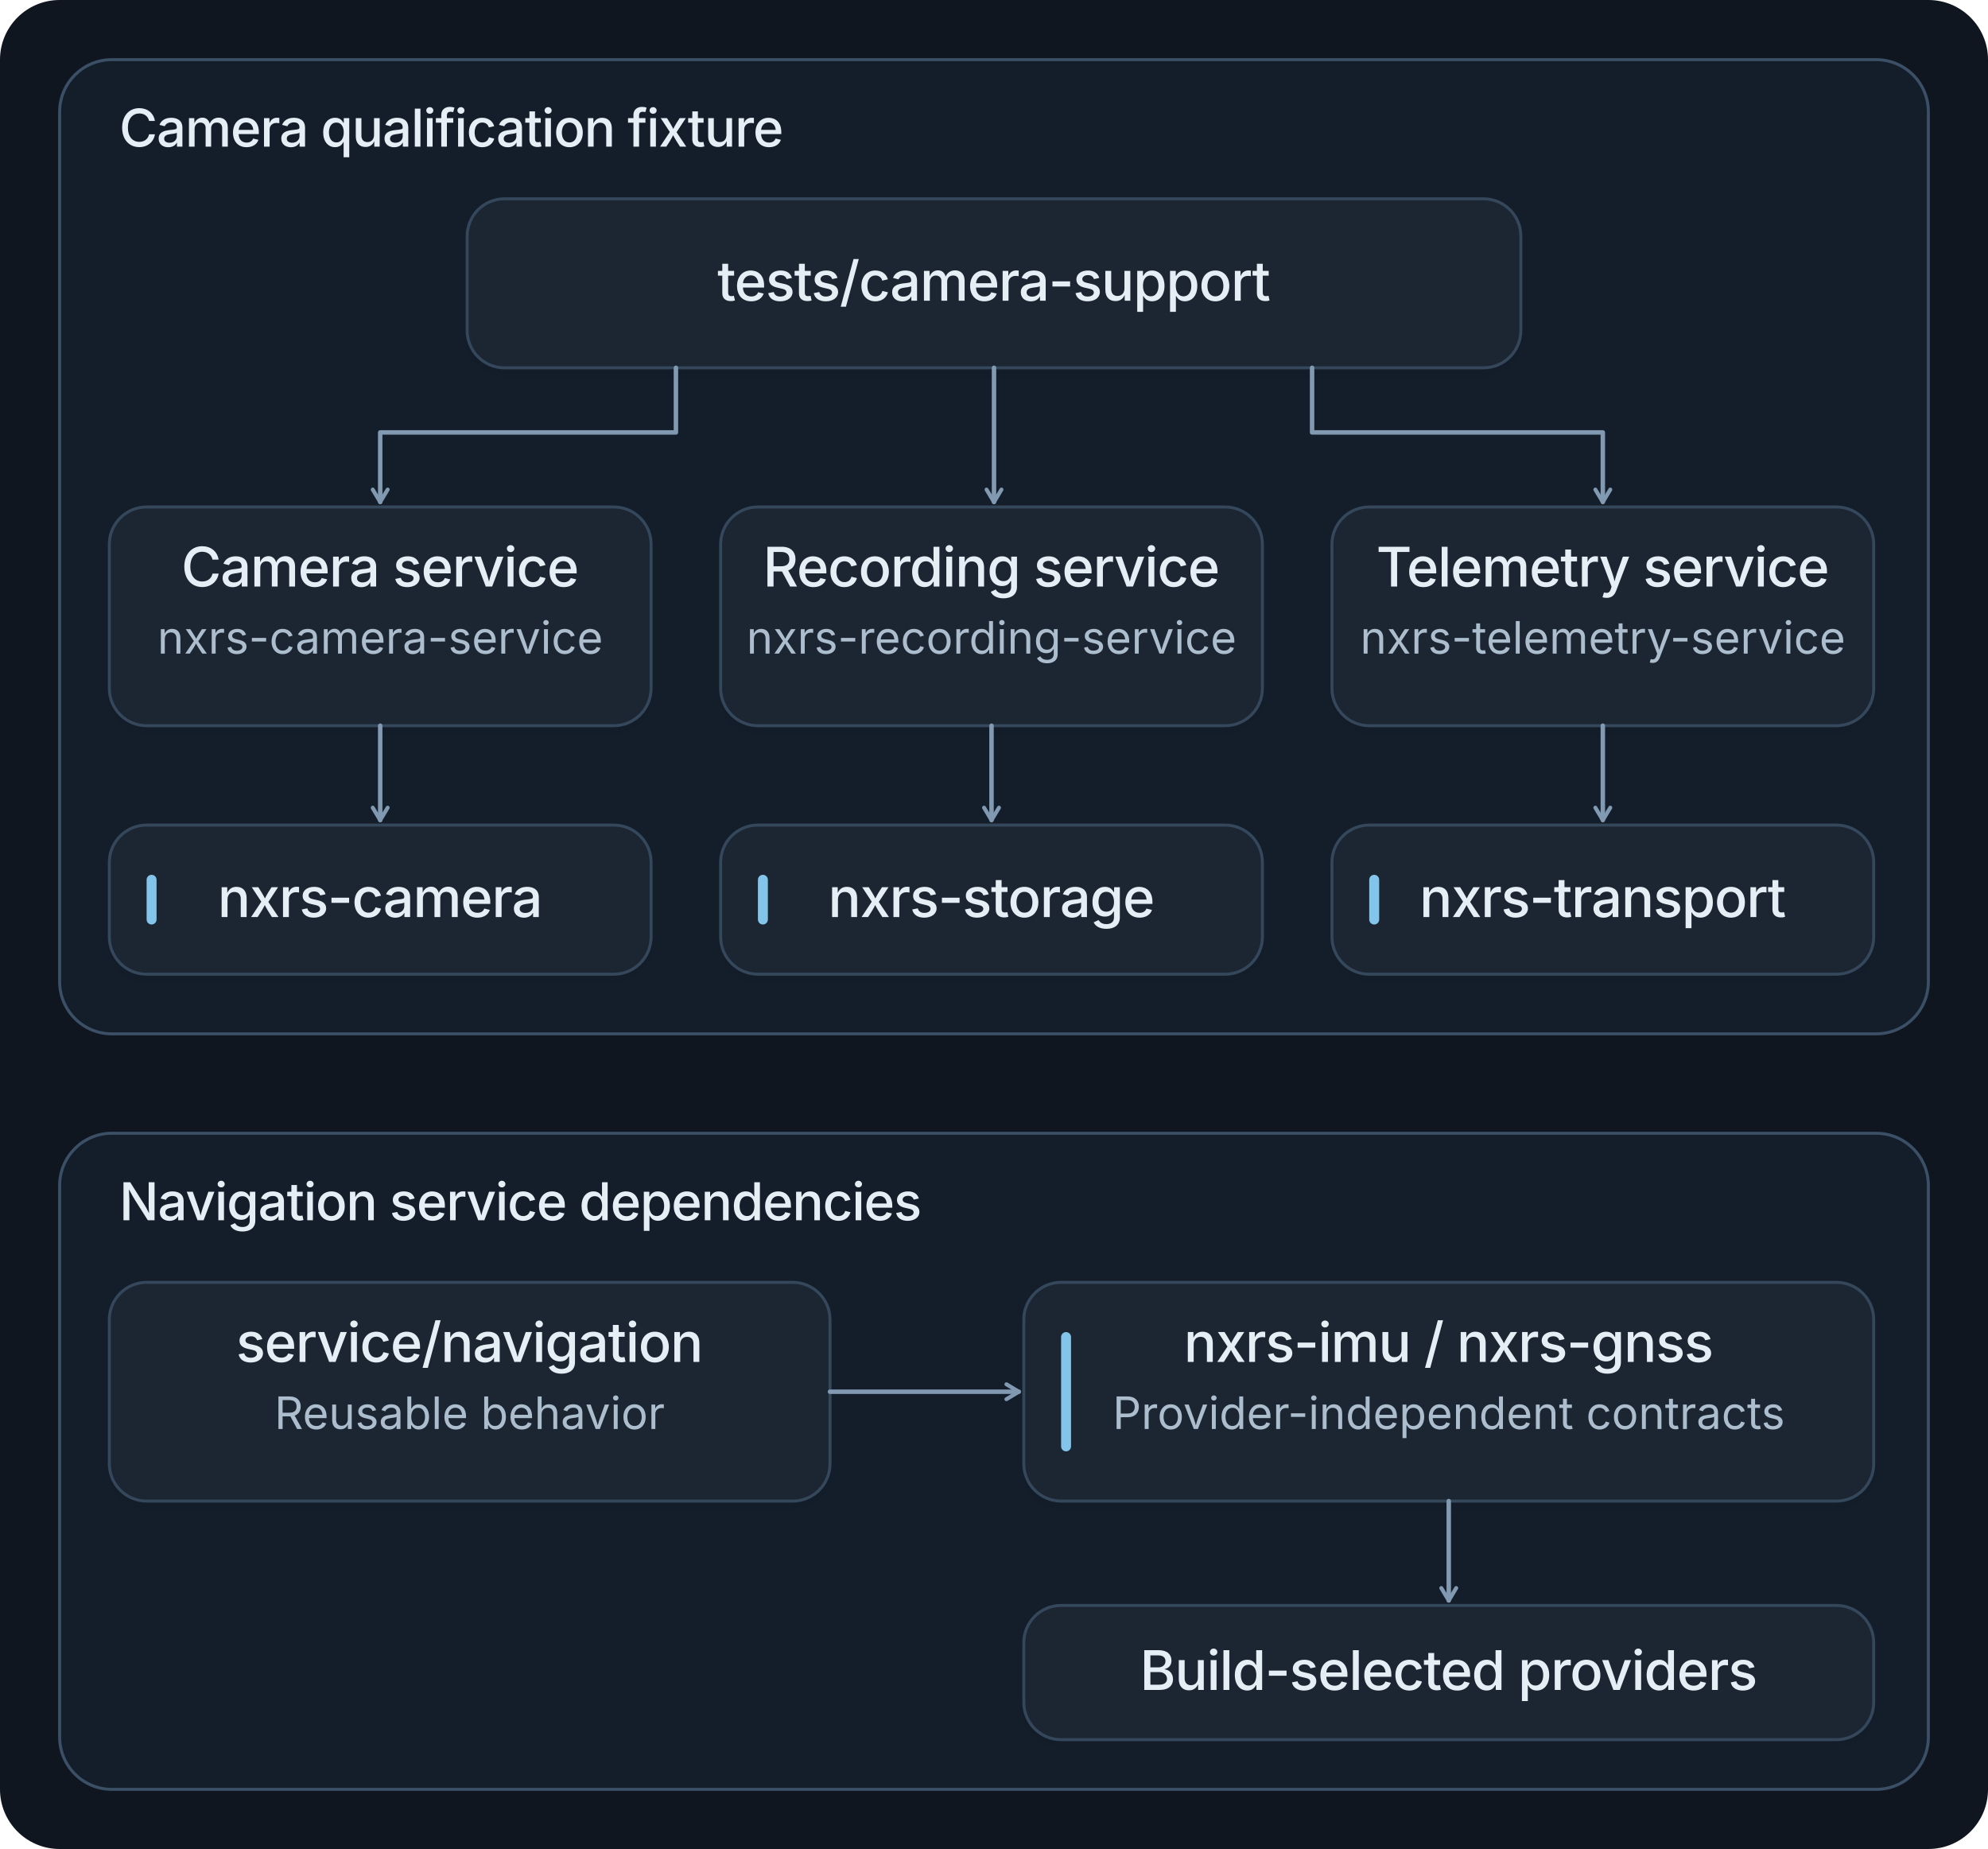
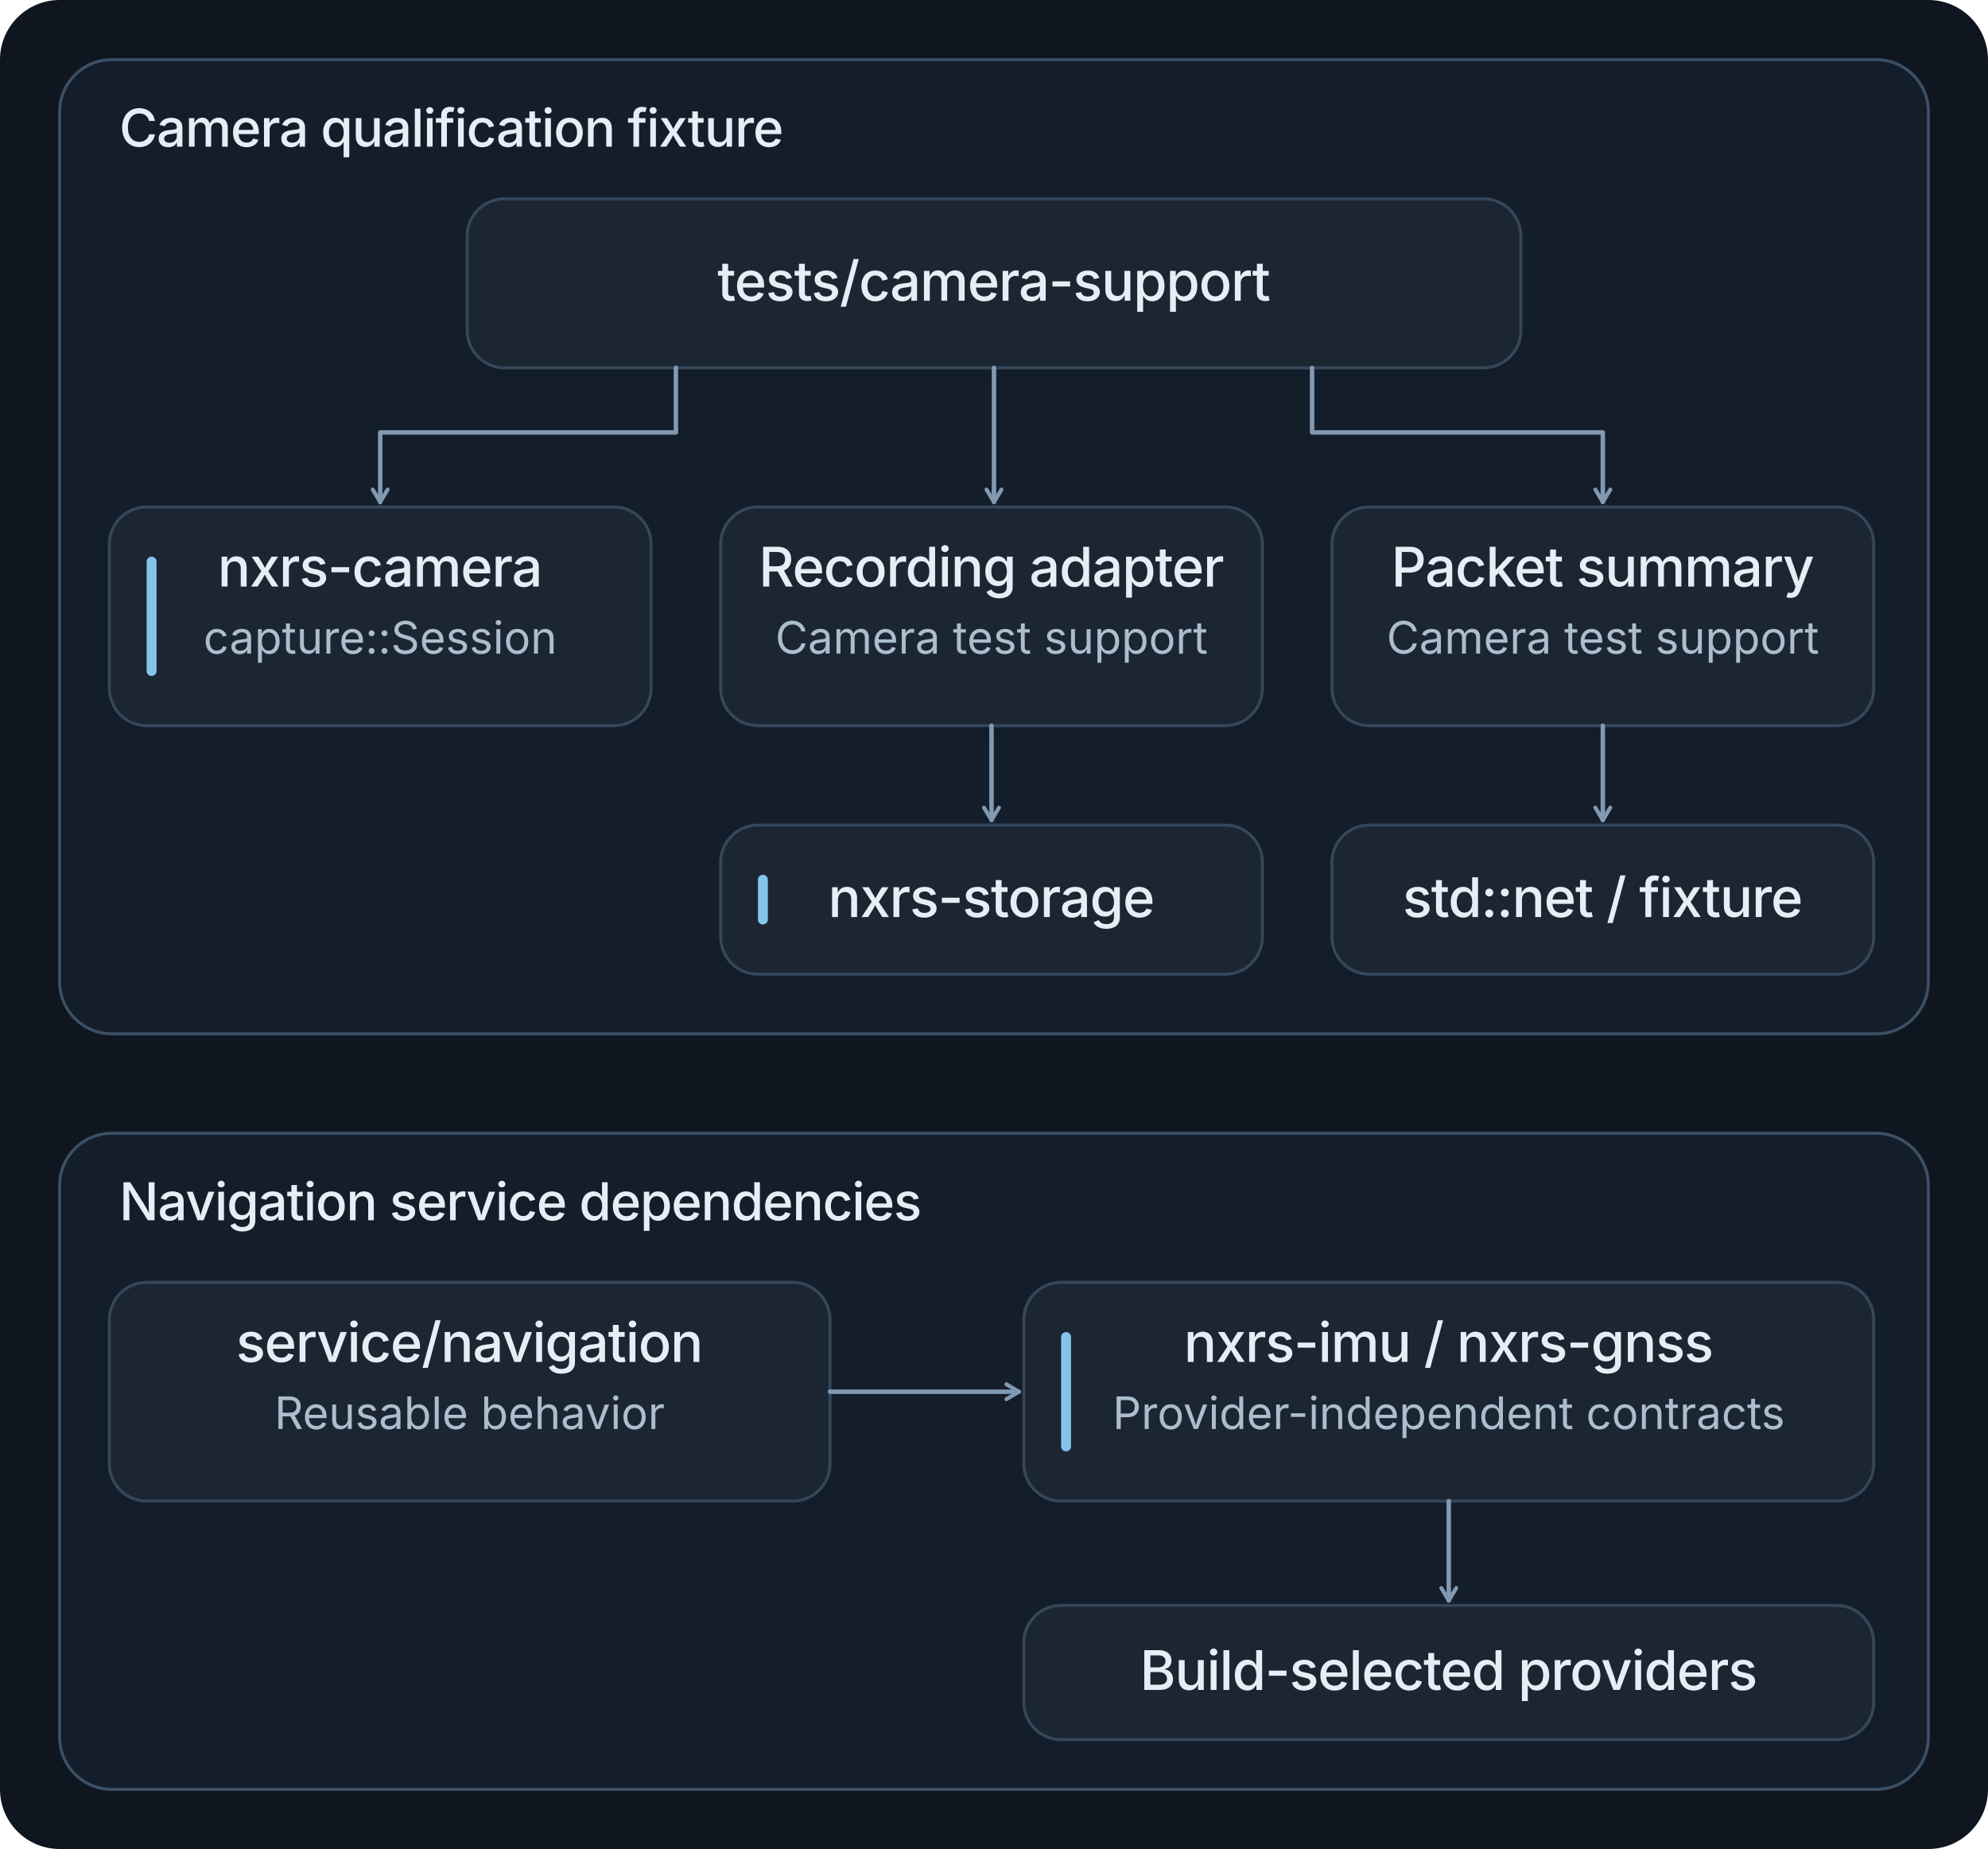
<svg xmlns="http://www.w3.org/2000/svg" width="800" height="744" viewBox="0 0 800 744" role="img" aria-labelledby="title description">
  <defs>
    <marker id="arrow" viewBox="0 0 8 8" refX="6" refY="4" markerWidth="8" markerHeight="8" markerUnits="userSpaceOnUse" orient="auto">
      <path d="M1 1 L6 4 L1 7" fill="none" stroke="#8199B1" stroke-width="1.6" stroke-linecap="round" stroke-linejoin="round" />
    </marker>
    <filter id="shadow" x="-10%" y="-20%" width="120%" height="145%">
      <feGaussianBlur in="SourceAlpha" stdDeviation="3" result="blur" />
      <feOffset in="blur" dx="0" dy="3" result="offset-blur" />
      <feFlood flood-color="#000000" flood-opacity="0.055" result="shadow-color" />
      <feComposite in="shadow-color" in2="offset-blur" operator="in" result="card-shadow" />
      <feMerge>
        <feMergeNode in="card-shadow" />
        <feMergeNode in="SourceGraphic" />
      </feMerge>
    </filter>
    <style>
      text { font-family: Inter, "Helvetica Neue", Arial, sans-serif; }
      .card { fill: #1A2533; stroke: #34465A; stroke-width: 1.2; }
      .label { fill: #E5EDF5; font-weight: 500; letter-spacing: -0.4px; }
      .subtitle { fill: #ACBDCE; font-size: 18px; }
      .edge { fill: none; stroke: #8199B1; stroke-width: 1.8; stroke-linecap: round; stroke-linejoin: round; marker-end: url(#arrow); }
      .edge-label { fill: #ACBDCE; font-size: 16px; }
    </style>
  </defs>
  <rect width="800" height="744" rx="24" fill="#10161F" />
  <g id="group-test">
    <rect x="24" y="24" width="752" height="392" rx="21" fill="#141E2B" stroke="#3B5066" stroke-width="1.2" />
    <text x="48" y="59" class="label" font-size="21">Camera qualification fixture</text>
  </g>
  <g id="node-fixture" data-panel="true">
    <rect x="188" y="80" width="424" height="68" rx="15" class="card" filter="url(#shadow)" />
    <text x="400" y="121" text-anchor="middle" class="label" font-size="22">tests/camera-support</text>
  </g>
-   <g id="node-camera-service" data-panel="true">
+   <g id="node-camera" data-panel="true">
    <rect x="44" y="204" width="218" height="88" rx="15" class="card" filter="url(#shadow)" />
-     <text x="153" y="236" text-anchor="middle" class="label" font-size="22">Camera service</text>
-     <text x="153" y="263" text-anchor="middle" class="subtitle">nxrs-camera-service</text>
+     <rect x="59" y="224" width="4" height="48" rx="2" fill="#83C5EA" />
+     <text x="153" y="236" text-anchor="middle" class="label" font-size="22">nxrs-camera</text>
+     <text x="153" y="263" text-anchor="middle" class="subtitle">capture::Session</text>
  </g>
  <g id="node-recording-service" data-panel="true">
    <rect x="290" y="204" width="218" height="88" rx="15" class="card" filter="url(#shadow)" />
-     <text x="399" y="236" text-anchor="middle" class="label" font-size="22">Recording service</text>
-     <text x="399" y="263" text-anchor="middle" class="subtitle">nxrs-recording-service</text>
+     <text x="399" y="236" text-anchor="middle" class="label" font-size="22">Recording adapter</text>
+     <text x="399" y="263" text-anchor="middle" class="subtitle">Camera test support</text>
  </g>
  <g id="node-telemetry-service" data-panel="true">
    <rect x="536" y="204" width="218" height="88" rx="15" class="card" filter="url(#shadow)" />
-     <text x="645" y="236" text-anchor="middle" class="label" font-size="22">Telemetry service</text>
-     <text x="645" y="263" text-anchor="middle" class="subtitle">nxrs-telemetry-service</text>
-   </g>
-   <g id="node-camera" data-panel="true">
-     <rect x="44" y="332" width="218" height="60" rx="15" class="card" filter="url(#shadow)" />
-     <rect x="59" y="352" width="4" height="20" rx="2" fill="#83C5EA" />
-     <text x="153" y="369" text-anchor="middle" class="label" font-size="22">nxrs-camera</text>
+     <text x="645" y="236" text-anchor="middle" class="label" font-size="22">Packet summary</text>
+     <text x="645" y="263" text-anchor="middle" class="subtitle">Camera test support</text>
  </g>
  <g id="node-storage" data-panel="true">
    <rect x="290" y="332" width="218" height="60" rx="15" class="card" filter="url(#shadow)" />
    <rect x="305" y="352" width="4" height="20" rx="2" fill="#83C5EA" />
    <text x="399" y="369" text-anchor="middle" class="label" font-size="22">nxrs-storage</text>
  </g>
  <g id="node-transport" data-panel="true">
    <rect x="536" y="332" width="218" height="60" rx="15" class="card" filter="url(#shadow)" />
-     <rect x="551" y="352" width="4" height="20" rx="2" fill="#83C5EA" />
-     <text x="645" y="369" text-anchor="middle" class="label" font-size="22">nxrs-transport</text>
+     <text x="645" y="369" text-anchor="middle" class="label" font-size="22">std::net / fixture</text>
  </g>
-   <path id="edge-fixture-camera-service" data-from="fixture" data-to="camera-service" d="M272 148 V174 H153 V202" class="edge" />
+   <path id="edge-fixture-camera" data-from="fixture" data-to="camera" d="M272 148 V174 H153 V202" class="edge" />
  <path id="edge-fixture-recording-service" data-from="fixture" data-to="recording-service" d="M400 148 V202" class="edge" />
  <path id="edge-fixture-telemetry-service" data-from="fixture" data-to="telemetry-service" d="M528 148 V174 H645 V202" class="edge" />
-   <path id="edge-camera-service-camera" data-from="camera-service" data-to="camera" d="M153 292 V330" class="edge" />
  <path id="edge-recording-service-storage" data-from="recording-service" data-to="storage" d="M399 292 V330" class="edge" />
  <path id="edge-telemetry-service-transport" data-from="telemetry-service" data-to="transport" d="M645 292 V330" class="edge" />
  <g id="group-navigation">
    <rect x="24" y="456" width="752" height="264" rx="21" fill="#141E2B" stroke="#3B5066" stroke-width="1.2" />
    <text x="48" y="491" class="label" font-size="21">Navigation service dependencies</text>
  </g>
  <g id="node-navigation" data-panel="true">
    <rect x="44" y="516" width="290" height="88" rx="15" class="card" filter="url(#shadow)" />
    <text x="189" y="548" text-anchor="middle" class="label" font-size="22">service/navigation</text>
    <text x="189" y="575" text-anchor="middle" class="subtitle">Reusable behavior</text>
  </g>
  <g id="node-sensors" data-panel="true">
    <rect x="412" y="516" width="342" height="88" rx="15" class="card" filter="url(#shadow)" />
    <rect x="427" y="536" width="4" height="48" rx="2" fill="#83C5EA" />
    <text x="583" y="548" text-anchor="middle" class="label" font-size="22">nxrs-imu / nxrs-gnss</text>
    <text x="583" y="575" text-anchor="middle" class="subtitle">Provider-independent contracts</text>
  </g>
  <path id="edge-navigation-sensors" data-from="navigation" data-to="sensors" d="M334 560 H410" class="edge" />
  <g id="node-provider" data-panel="true">
    <rect x="412" y="646" width="342" height="54" rx="15" class="card" filter="url(#shadow)" />
    <text x="583" y="680" text-anchor="middle" class="label" font-size="22">Build-selected providers</text>
  </g>
  <path id="edge-sensors-provider" data-from="sensors" data-to="provider" d="M583 604 V644" class="edge" />
</svg>
